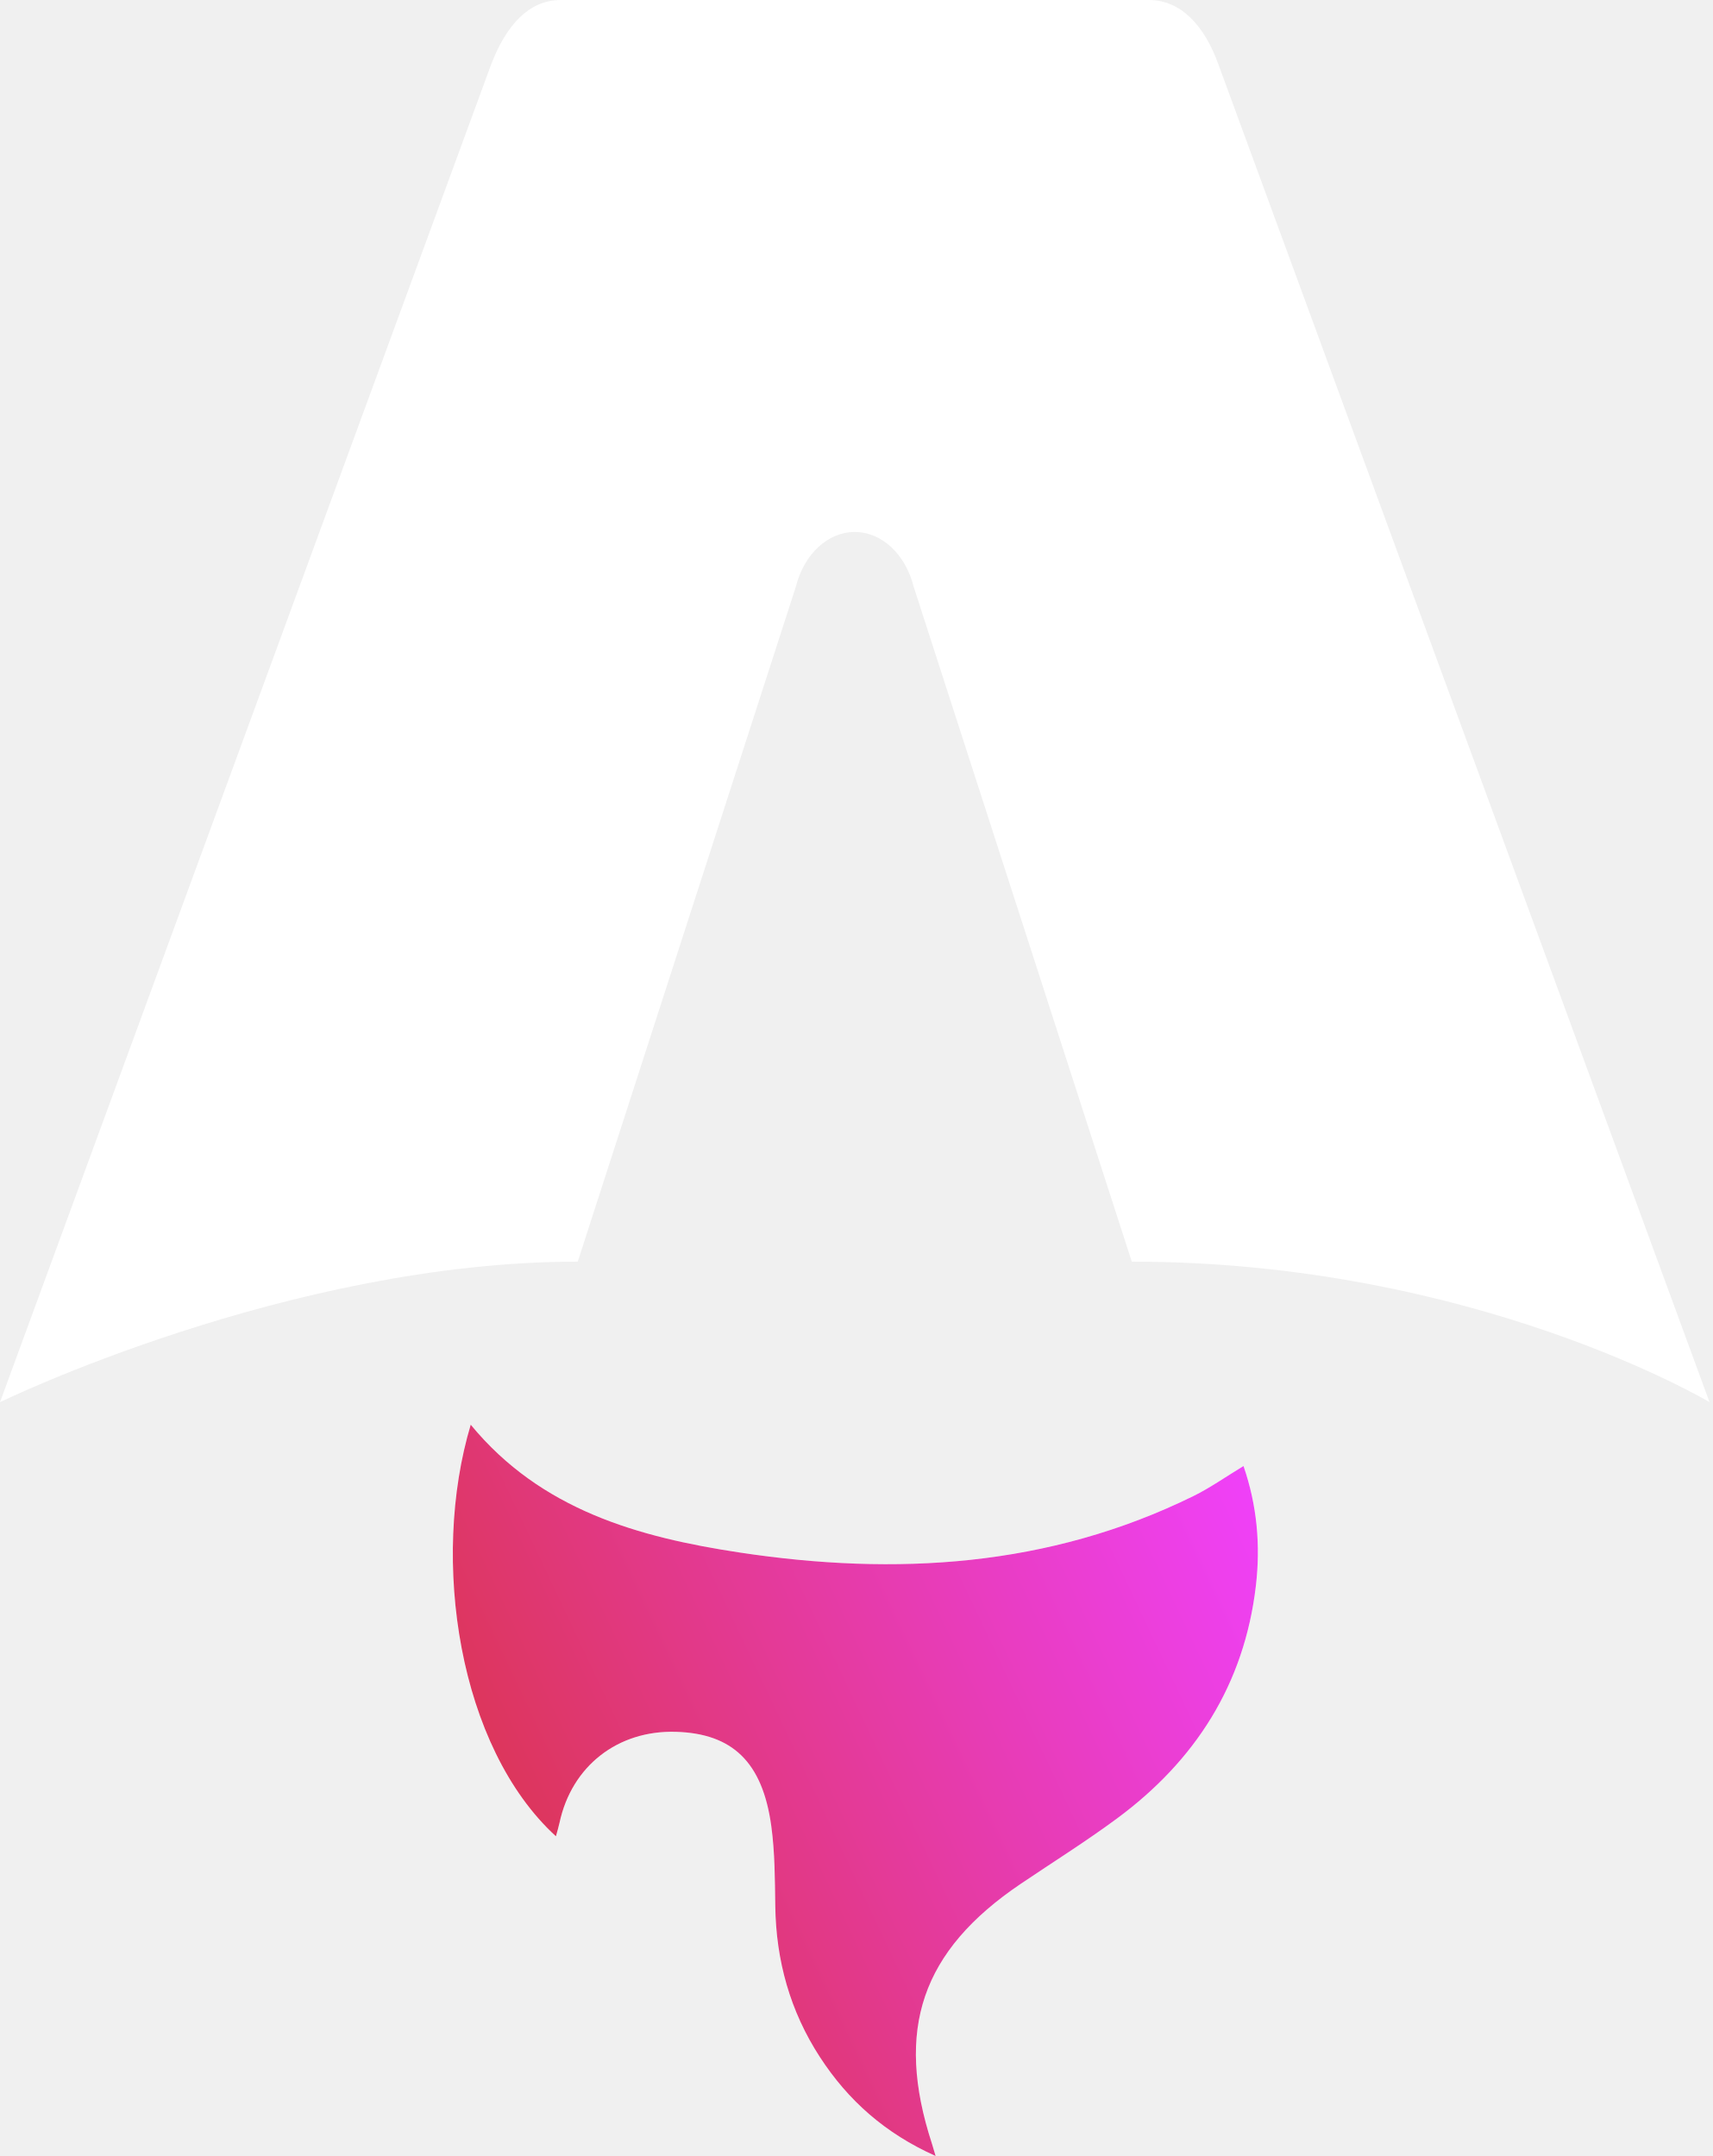
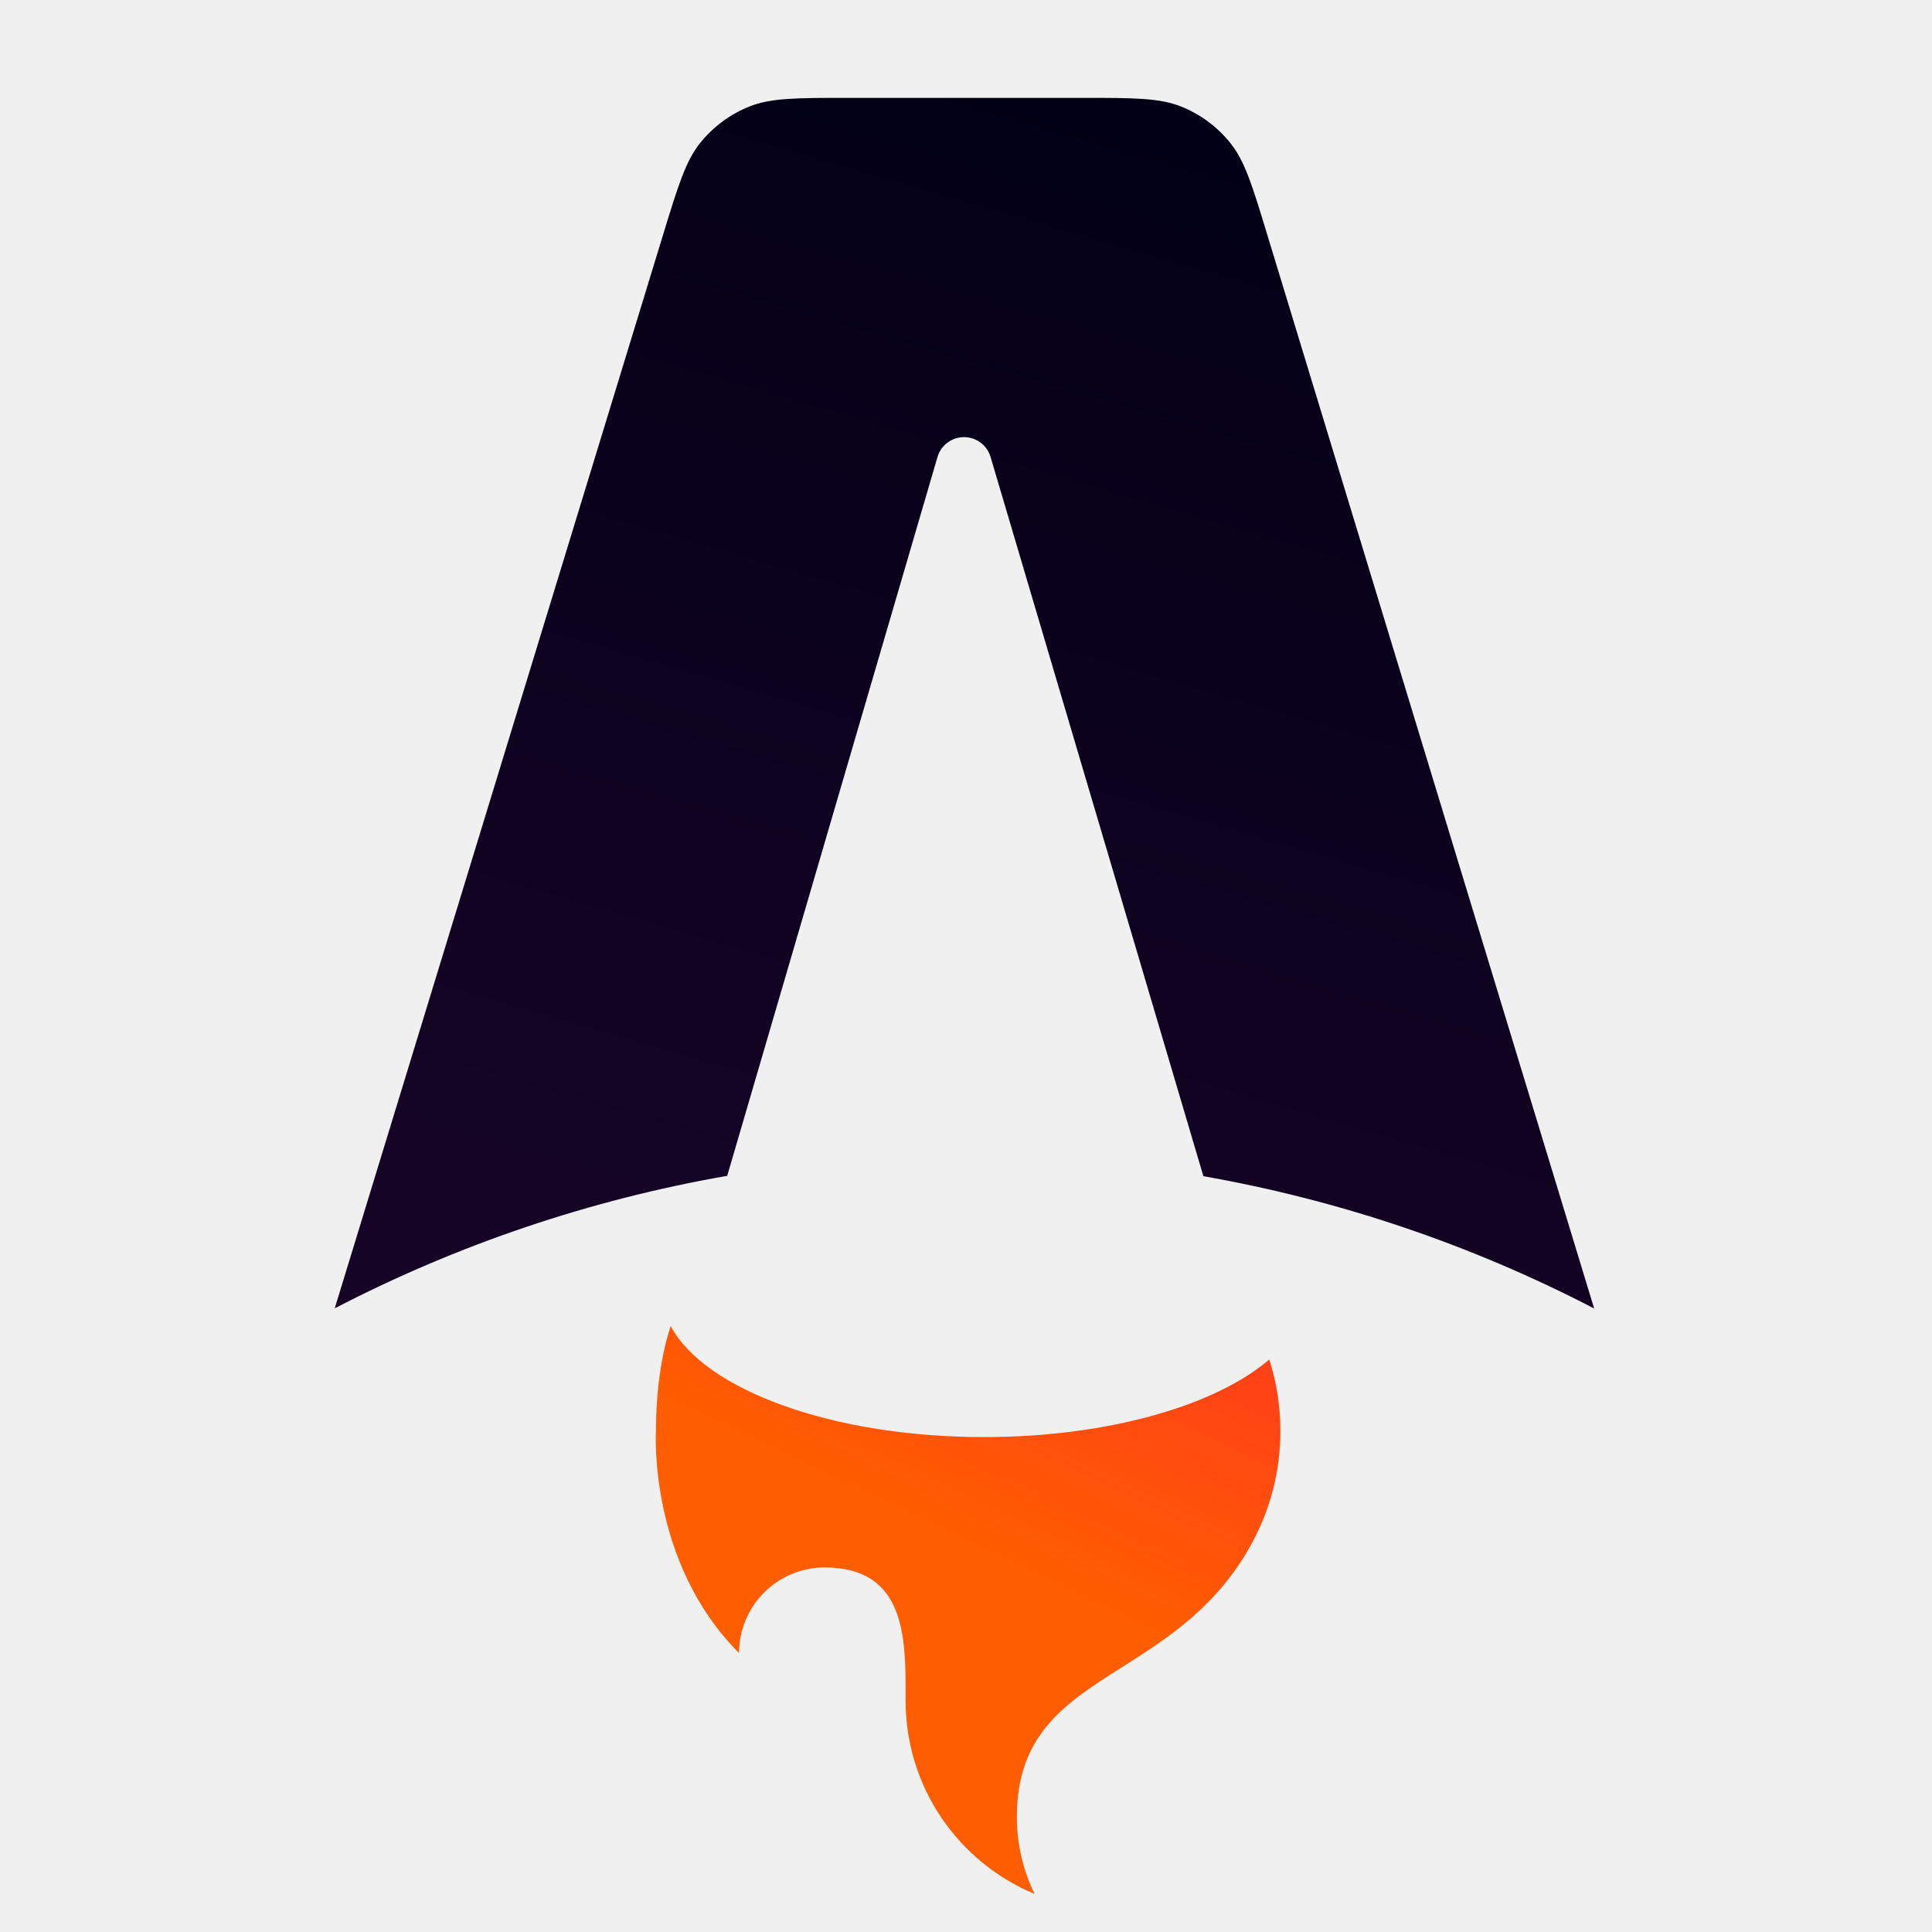
- <svg xmlns="http://www.w3.org/2000/svg" width="85" height="107" viewBox="0 0 85 107" fill="none">
-   <path d="M27.589 91.136C22.756 86.718 21.344 77.433 23.358 70.707C26.85 74.948 31.689 76.291 36.7 77.05C44.438 78.22 52.036 77.782 59.223 74.246C60.045 73.841 60.805 73.303 61.704 72.757C62.378 74.714 62.553 76.689 62.318 78.7C61.745 83.596 59.309 87.378 55.433 90.245C53.883 91.392 52.244 92.417 50.643 93.498C45.726 96.821 44.396 100.718 46.243 106.386C46.287 106.525 46.327 106.663 46.426 107C43.916 105.876 42.082 104.24 40.684 102.089C39.209 99.819 38.507 97.308 38.47 94.591C38.451 93.269 38.451 91.934 38.273 90.631C37.839 87.453 36.347 86.03 33.536 85.948C30.652 85.864 28.37 87.647 27.765 90.455C27.719 90.671 27.652 90.884 27.585 91.134L27.589 91.136Z" fill="white" />
-   <path d="M27.589 91.136C22.756 86.718 21.344 77.433 23.358 70.707C26.85 74.948 31.689 76.291 36.7 77.05C44.438 78.22 52.036 77.782 59.223 74.246C60.045 73.841 60.805 73.303 61.704 72.757C62.378 74.714 62.553 76.689 62.318 78.7C61.745 83.596 59.309 87.378 55.433 90.245C53.883 91.392 52.244 92.417 50.643 93.498C45.726 96.821 44.396 100.718 46.243 106.386C46.287 106.525 46.327 106.663 46.426 107C43.916 105.876 42.082 104.24 40.684 102.089C39.209 99.819 38.507 97.308 38.47 94.591C38.451 93.269 38.451 91.934 38.273 90.631C37.839 87.453 36.347 86.03 33.536 85.948C30.652 85.864 28.37 87.647 27.765 90.455C27.719 90.671 27.652 90.884 27.585 91.134L27.589 91.136Z" fill="url(#paint0_linear_1_59)" />
-   <path d="M0 69.587C0 69.587 14.314 62.614 28.668 62.614L39.49 29.12C39.895 27.501 41.078 26.4 42.414 26.4C43.749 26.4 44.932 27.501 45.338 29.12L56.16 62.614C73.16 62.614 84.828 69.587 84.828 69.587C84.828 69.587 60.514 3.352 60.467 3.219C59.769 1.261 58.591 0 57.003 0H27.827C26.239 0 25.109 1.261 24.363 3.219C24.311 3.35 0 69.587 0 69.587Z" fill="white" />
+ <svg xmlns="http://www.w3.org/2000/svg" viewBox="0 0 128 128">
  <defs>
-     <linearGradient id="paint0_linear_1_59" x1="22.47" y1="107" x2="69.145" y2="84.947" gradientUnits="userSpaceOnUse">
-       <stop stop-color="#D83333" />
-       <stop offset="1" stop-color="#F041FF" />
+     <linearGradient id="a" x1="882.997" x2="638.955" y1="27.113" y2="866.902" gradientTransform="scale(.1)" gradientUnits="userSpaceOnUse">
+       <stop offset="0" stop-color="#000014" />
+       <stop offset="1" stop-color="#150426" />
+     </linearGradient>
+     <linearGradient id="b" x1="1001.68" x2="790.326" y1="652.45" y2="1094.91" gradientTransform="scale(.1)" gradientUnits="userSpaceOnUse">
+       <stop offset="0" stop-color="#ff1639" />
+       <stop offset="1" stop-color="#ff1639" stop-opacity="0" />
    </linearGradient>
  </defs>
+   <path fill="url(#a)" d="M81.504 9.465c.973 1.207 1.469 2.836 2.457 6.09l21.656 71.136a90.079 90.079 0 0 0-25.89-8.765L65.629 30.28a1.833 1.833 0 0 0-3.52.004L48.18 77.902a90.104 90.104 0 0 0-26.003 8.778l21.758-71.14c.996-3.25 1.492-4.876 2.464-6.083a8.023 8.023 0 0 1 3.243-2.398c1.433-.575 3.136-.575 6.535-.575H71.72c3.402 0 5.105 0 6.543.579a7.988 7.988 0 0 1 3.242 2.402Zm0 0" />
+   <path fill="#ff5d01" d="M84.094 90.074c-3.57 3.055-10.696 5.137-18.903 5.137-10.07 0-18.515-3.137-20.754-7.356-.8 2.418-.98 5.184-.98 6.954 0 0-.527 8.675 5.508 14.71a5.671 5.671 0 0 1 5.672-5.671c5.37 0 5.367 4.683 5.363 8.488v.336c0 5.773 3.527 10.719 8.543 12.805a11.62 11.62 0 0 1-1.172-5.098c0-5.508 3.23-7.555 6.988-9.938 2.989-1.894 6.309-4 8.594-8.222a15.513 15.513 0 0 0 1.875-7.41 15.55 15.55 0 0 0-.734-4.735Zm0 0" />
+   <path fill="url(#b)" d="M84.094 90.074c-3.57 3.055-10.696 5.137-18.903 5.137-10.07 0-18.515-3.137-20.754-7.356-.8 2.418-.98 5.184-.98 6.954 0 0-.527 8.675 5.508 14.71a5.671 5.671 0 0 1 5.672-5.671c5.37 0 5.367 4.683 5.363 8.488v.336c0 5.773 3.527 10.719 8.543 12.805a11.62 11.62 0 0 1-1.172-5.098c0-5.508 3.23-7.555 6.988-9.938 2.989-1.894 6.309-4 8.594-8.222a15.513 15.513 0 0 0 1.875-7.41 15.55 15.55 0 0 0-.734-4.735Zm0 0" />
</svg>
